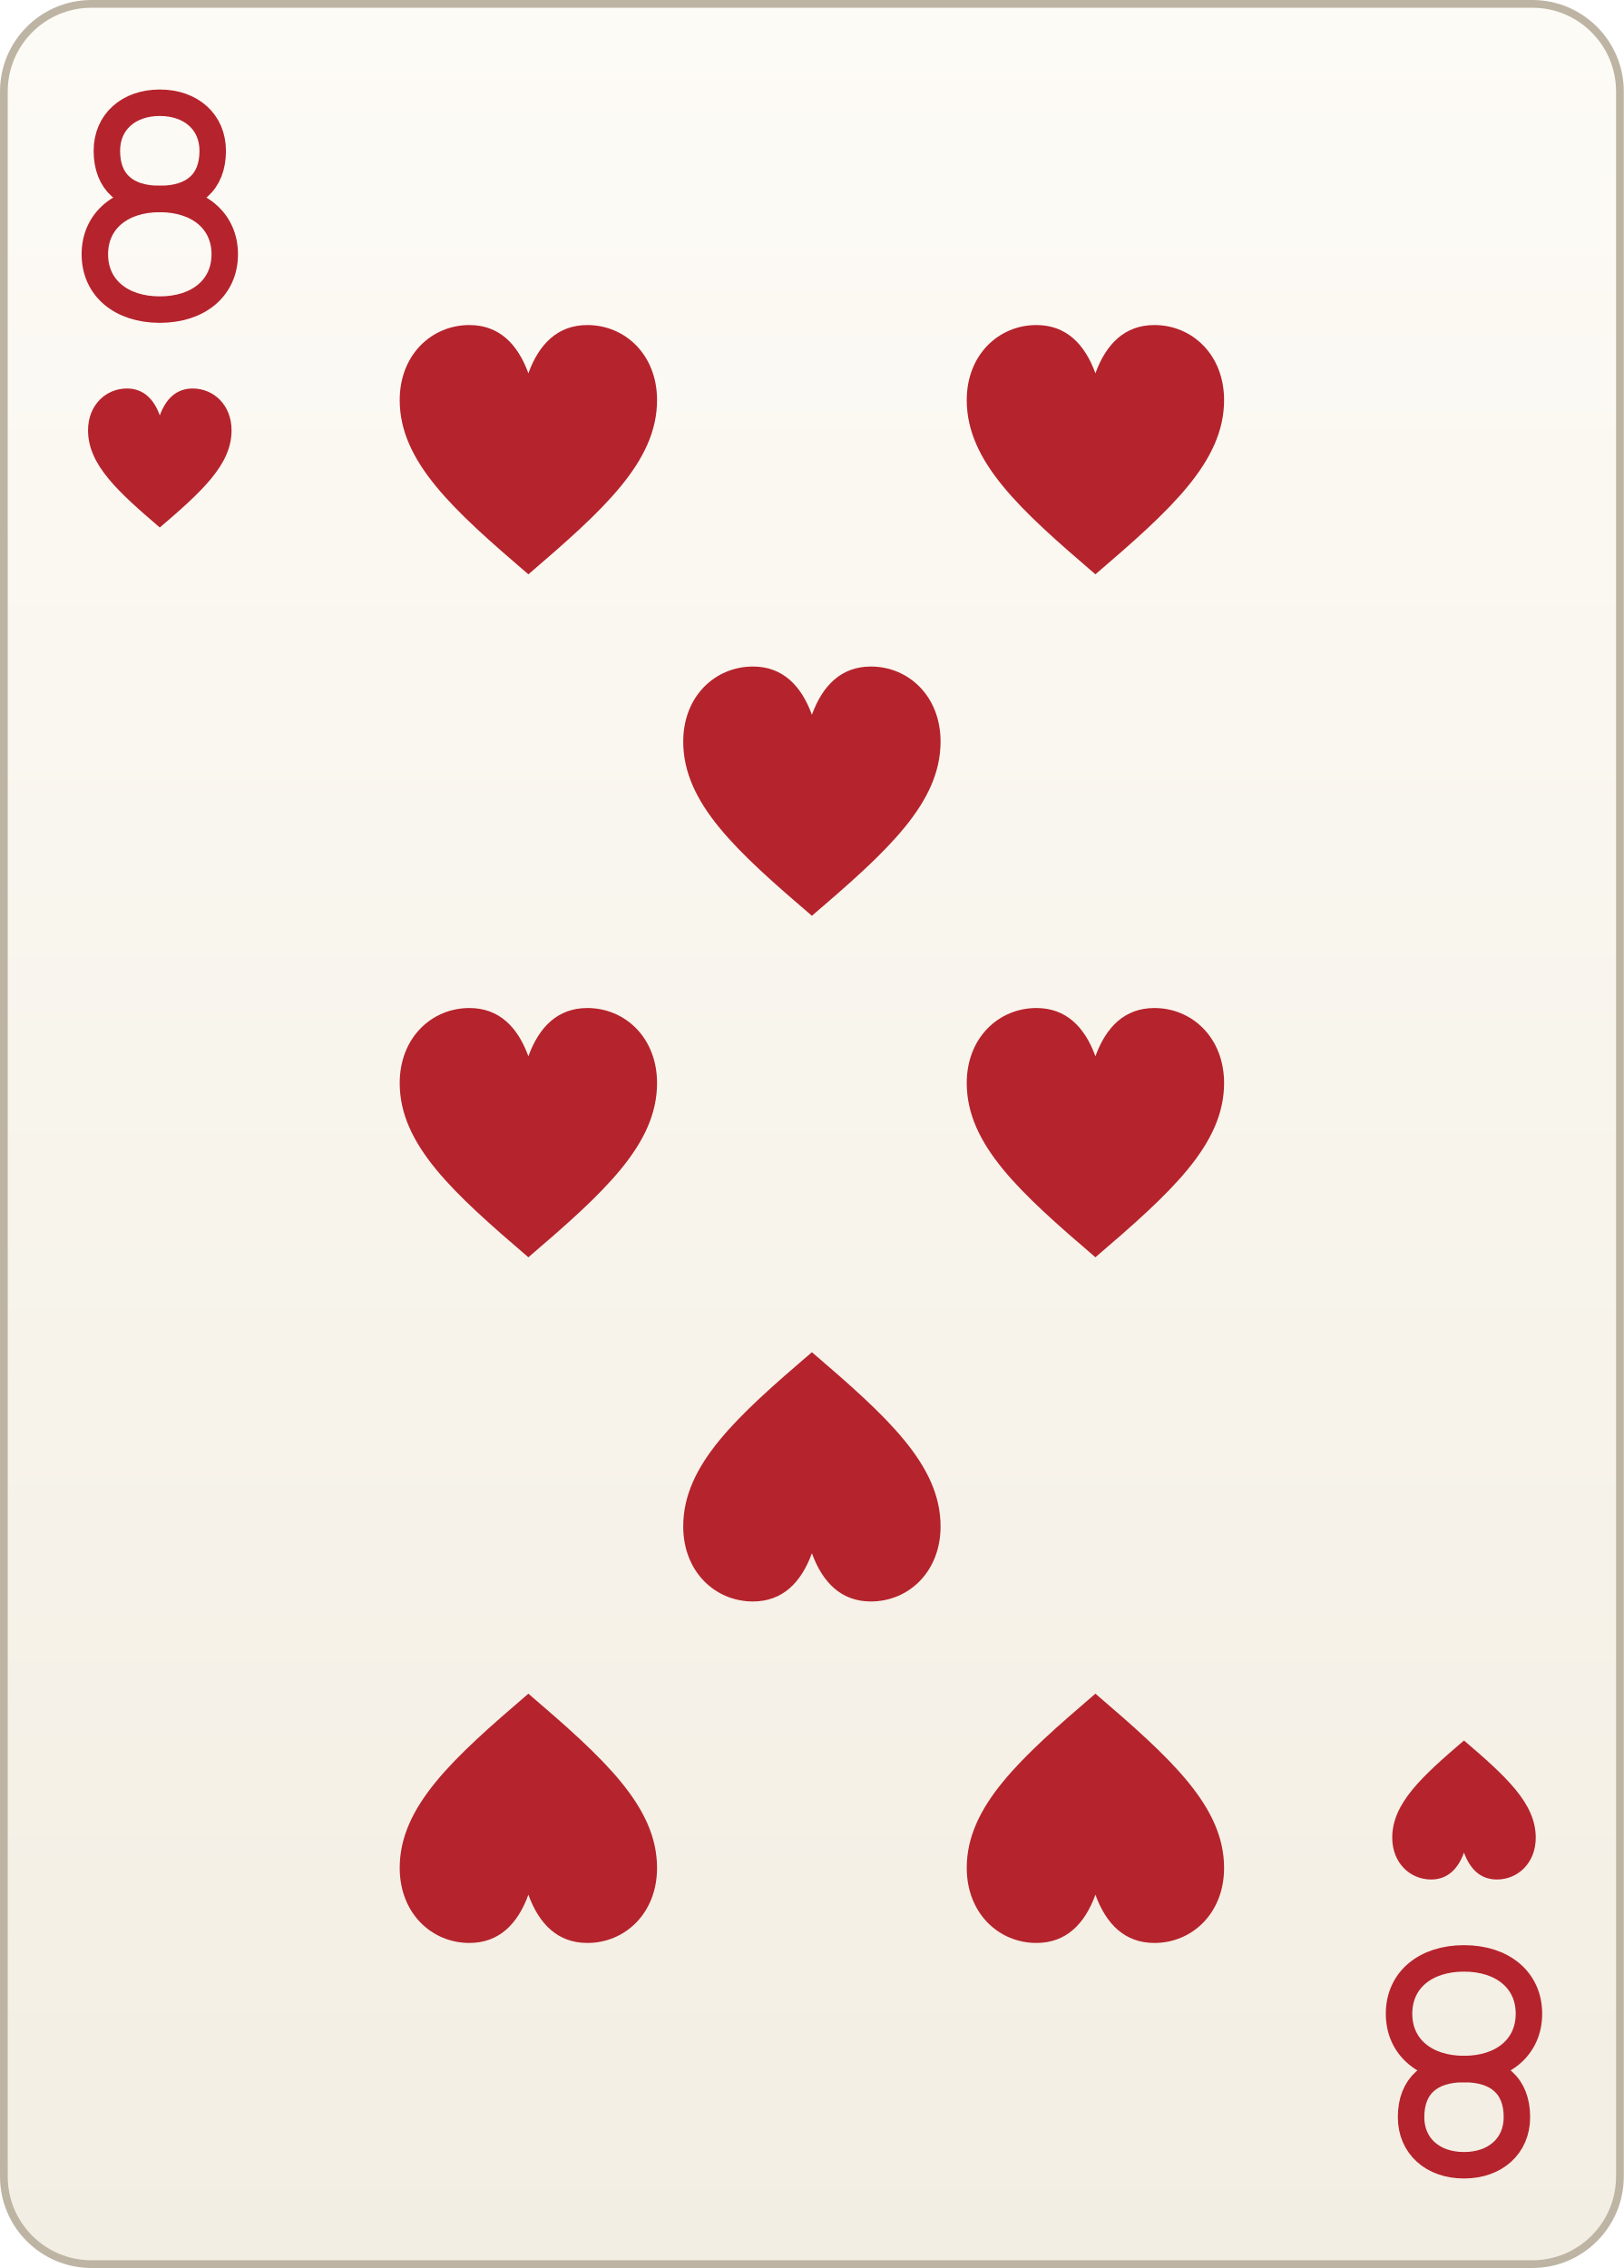
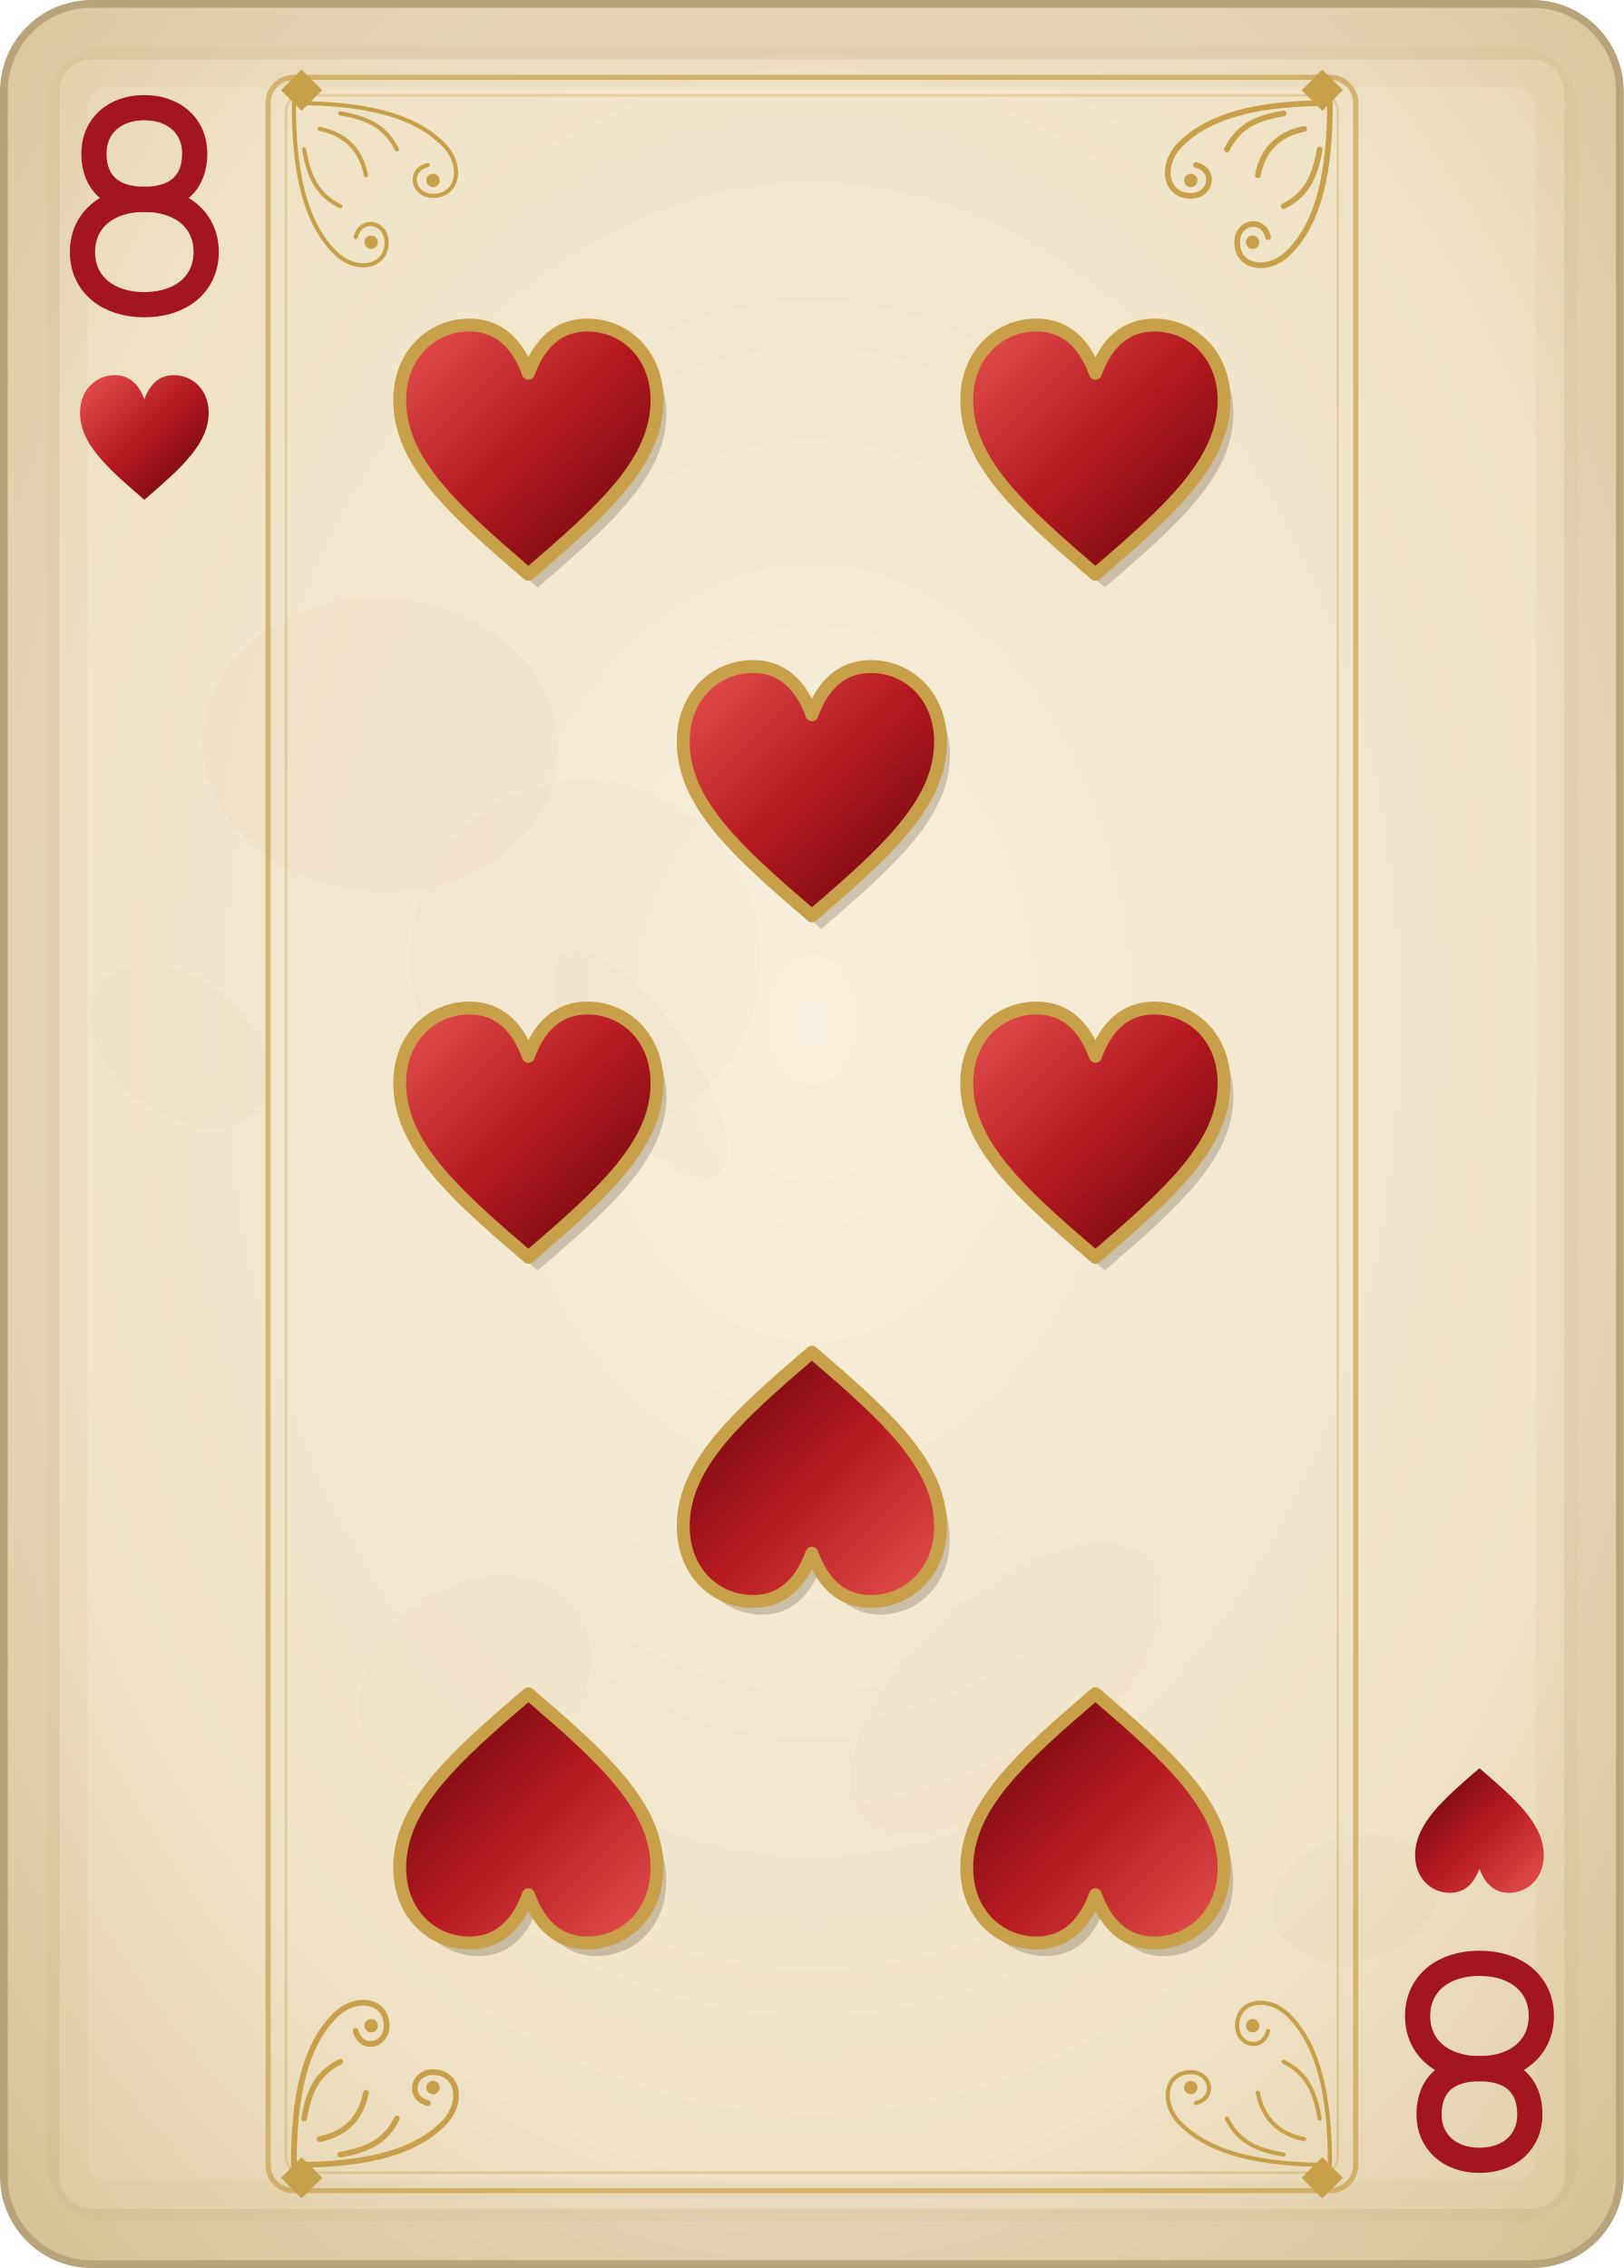
<svg xmlns="http://www.w3.org/2000/svg" version="1.2" baseProfile="tiny" viewBox="0 0 630 880" width="630" height="880">
  <defs>
-     <linearGradient id="face" x1="0" y1="0" x2="0" y2="1">
-       <stop offset="0" stop-color="#fdfbf6" />
-       <stop offset="1" stop-color="#f3eee3" />
+     <radialGradient id="paper" cx="0.5" cy="0.45" r="0.78">
+       <stop offset="0" stop-color="#f8f0de" />
+       <stop offset="0.65" stop-color="#efe2c5" />
+       <stop offset="1" stop-color="#dcc79c" />
+     </radialGradient>
+     <linearGradient id="pipRed" x1="0" y1="0" x2="1" y2="1">
+       <stop offset="0" stop-color="#e6524f" />
+       <stop offset="0.5" stop-color="#b3181f" />
+       <stop offset="1" stop-color="#5e070c" />
+     </linearGradient>
+     <linearGradient id="pipBlack" x1="0" y1="0" x2="1" y2="1">
+       <stop offset="0" stop-color="#4d4d58" />
+       <stop offset="0.5" stop-color="#1b1b21" />
+       <stop offset="1" stop-color="#030304" />
+     </linearGradient>
+     <linearGradient id="gold" x1="0" y1="0" x2="0" y2="1">
+       <stop offset="0" stop-color="#f1d68f" />
+       <stop offset="0.55" stop-color="#c9a04a" />
+       <stop offset="1" stop-color="#8a6526" />
+     </linearGradient>
+     <linearGradient id="skin" x1="0" y1="0" x2="0" y2="1">
+       <stop offset="0" stop-color="#f6dabb" />
+       <stop offset="1" stop-color="#d9a57c" />
    </linearGradient>
  </defs>
-   <rect x="1.5" y="1.5" width="627" height="877" rx="34" ry="34" fill="url(#face)" stroke="#bdb4a3" stroke-width="3" />
-   <path transform=" translate(153.00 123.00) scale(1.04)" d="M50 96 C22 72 2 54 2 31 C2 14 14 3 28 3 C39 3 46 10 50 21 C54 10 61 3 72 3 C86 3 98 14 98 31 C98 54 78 72 50 96 Z" fill="#b5232c" />
-   <path transform=" translate(373.00 123.00) scale(1.04)" d="M50 96 C22 72 2 54 2 31 C2 14 14 3 28 3 C39 3 46 10 50 21 C54 10 61 3 72 3 C86 3 98 14 98 31 C98 54 78 72 50 96 Z" fill="#b5232c" />
-   <path transform=" translate(263.00 255.50) scale(1.04)" d="M50 96 C22 72 2 54 2 31 C2 14 14 3 28 3 C39 3 46 10 50 21 C54 10 61 3 72 3 C86 3 98 14 98 31 C98 54 78 72 50 96 Z" fill="#b5232c" />
-   <path transform=" translate(153.00 388.00) scale(1.04)" d="M50 96 C22 72 2 54 2 31 C2 14 14 3 28 3 C39 3 46 10 50 21 C54 10 61 3 72 3 C86 3 98 14 98 31 C98 54 78 72 50 96 Z" fill="#b5232c" />
-   <path transform=" translate(373.00 388.00) scale(1.04)" d="M50 96 C22 72 2 54 2 31 C2 14 14 3 28 3 C39 3 46 10 50 21 C54 10 61 3 72 3 C86 3 98 14 98 31 C98 54 78 72 50 96 Z" fill="#b5232c" />
-   <path transform=" rotate(180 315.0 572.5) translate(263.00 520.50) scale(1.04)" d="M50 96 C22 72 2 54 2 31 C2 14 14 3 28 3 C39 3 46 10 50 21 C54 10 61 3 72 3 C86 3 98 14 98 31 C98 54 78 72 50 96 Z" fill="#b5232c" />
-   <path transform=" rotate(180 205.0 705.0) translate(153.00 653.00) scale(1.04)" d="M50 96 C22 72 2 54 2 31 C2 14 14 3 28 3 C39 3 46 10 50 21 C54 10 61 3 72 3 C86 3 98 14 98 31 C98 54 78 72 50 96 Z" fill="#b5232c" />
-   <path transform=" rotate(180 425.0 705.0) translate(373.00 653.00) scale(1.04)" d="M50 96 C22 72 2 54 2 31 C2 14 14 3 28 3 C39 3 46 10 50 21 C54 10 61 3 72 3 C86 3 98 14 98 31 C98 54 78 72 50 96 Z" fill="#b5232c" />
-   <g transform="translate(34.00 38.00) scale(0.9333 0.9333)" fill="none" stroke="#b5232c" stroke-width="11.0" stroke-linecap="round" stroke-linejoin="round">
+   <rect x="1.5" y="1.5" width="627" height="877" rx="34" ry="34" fill="url(#paper)" />
+   <ellipse cx="403" cy="230" rx="74" ry="36" transform="rotate(138 315.0 440.0)" fill="#9a7436" fill-opacity="0.022" />
+   <ellipse cx="391" cy="521" rx="68" ry="69" transform="rotate(171 315.0 440.0)" fill="#9a7436" fill-opacity="0.027" />
+   <ellipse cx="418" cy="667" rx="37" ry="48" transform="rotate(56 315.0 440.0)" fill="#9a7436" fill-opacity="0.022" />
+   <ellipse cx="255" cy="479" rx="52" ry="19" transform="rotate(55 315.0 440.0)" fill="#9a7436" fill-opacity="0.031" />
+   <ellipse cx="443" cy="652" rx="26" ry="39" transform="rotate(129 315.0 440.0)" fill="#9a7436" fill-opacity="0.025" />
+   <ellipse cx="194" cy="97" rx="33" ry="24" transform="rotate(164 315.0 440.0)" fill="#9a7436" fill-opacity="0.031" />
+   <ellipse cx="140" cy="298" rx="69" ry="57" transform="rotate(3 315.0 440.0)" fill="#9a7436" fill-opacity="0.041" />
+   <rect x="12" y="12" width="606" height="856" rx="24" fill="none" stroke="#9a7436" stroke-opacity="0.13" stroke-width="22" />
+   <rect x="26" y="26" width="578" height="828" rx="16" fill="none" stroke="#9a7436" stroke-opacity="0.05" stroke-width="16" />
+   <rect x="1.5" y="1.5" width="627" height="877" rx="34" ry="34" fill="none" stroke="#b8a37a" stroke-width="3" />
+   <rect x="104" y="30" width="422" height="820" rx="10" fill="none" stroke="#c9a04a" stroke-opacity="0.7" stroke-width="2" />
+   <rect x="111" y="37" width="408" height="806" rx="6" fill="none" stroke="#c9a04a" stroke-opacity="0.35" stroke-width="1" />
+   <g transform="translate(516.0 40.0) scale(-1 1)">
+     <path d="M0 0 C26 0 46 4 58 16 C66 24 64 36 54 36 C46 36 44 26 52 24 M0 0 C0 26 4 46 16 58 C24 66 36 64 36 54 C36 46 26 44 24 52 M10 10 C20 12 26 18 28 28 M18 4 C30 6 36 10 40 18 M4 18 C6 30 10 36 18 40" fill="none" stroke="#c9a04a" stroke-width="2.2" stroke-linecap="round" />
+     <circle cx="54" cy="30" r="2.6" fill="#c9a04a" />
+     <circle cx="30" cy="54" r="2.6" fill="#c9a04a" />
+     <path d="M-2 -2 L6 -10 L14 -2 L6 6 Z" transform="translate(-3 -3)" fill="#c9a04a" />
+   </g>
+   <g transform="translate(114.0 840.0) scale(1 -1)">
+     <path d="M0 0 C26 0 46 4 58 16 C66 24 64 36 54 36 C46 36 44 26 52 24 M0 0 C0 26 4 46 16 58 C24 66 36 64 36 54 C36 46 26 44 24 52 M10 10 C20 12 26 18 28 28 M18 4 C30 6 36 10 40 18 M4 18 C6 30 10 36 18 40" fill="none" stroke="#c9a04a" stroke-width="2.2" stroke-linecap="round" />
+     <circle cx="54" cy="30" r="2.6" fill="#c9a04a" />
+     <circle cx="30" cy="54" r="2.6" fill="#c9a04a" />
+     <path d="M-2 -2 L6 -10 L14 -2 L6 6 Z" transform="translate(-3 -3)" fill="#c9a04a" />
+   </g>
+   <g transform="translate(114.0 40.0) scale(1 1)">
+     <path d="M0 0 C26 0 46 4 58 16 C66 24 64 36 54 36 C46 36 44 26 52 24 M0 0 C0 26 4 46 16 58 C24 66 36 64 36 54 C36 46 26 44 24 52 M10 10 C20 12 26 18 28 28 M18 4 C30 6 36 10 40 18 M4 18 C6 30 10 36 18 40" fill="none" stroke="#c9a04a" stroke-width="1.6" stroke-linecap="round" />
+     <circle cx="54" cy="30" r="2.6" fill="#c9a04a" />
+     <circle cx="30" cy="54" r="2.6" fill="#c9a04a" />
+     <path d="M-2 -2 L6 -10 L14 -2 L6 6 Z" transform="translate(-3 -3)" fill="#c9a04a" />
+   </g>
+   <g transform="translate(516.0 840.0) scale(-1 -1)">
+     <path d="M0 0 C26 0 46 4 58 16 C66 24 64 36 54 36 C46 36 44 26 52 24 M0 0 C0 26 4 46 16 58 C24 66 36 64 36 54 C36 46 26 44 24 52 M10 10 C20 12 26 18 28 28 M18 4 C30 6 36 10 40 18 M4 18 C6 30 10 36 18 40" fill="none" stroke="#c9a04a" stroke-width="1.6" stroke-linecap="round" />
+     <circle cx="54" cy="30" r="2.6" fill="#c9a04a" />
+     <circle cx="30" cy="54" r="2.6" fill="#c9a04a" />
+     <path d="M-2 -2 L6 -10 L14 -2 L6 6 Z" transform="translate(-3 -3)" fill="#c9a04a" />
+   </g>
+   <path transform="translate(156.64 128.10) scale(1.04)" d="M50 96 C22 72 2 54 2 31 C2 14 14 3 28 3 C39 3 46 10 50 21 C54 10 61 3 72 3 C86 3 98 14 98 31 C98 54 78 72 50 96 Z" fill="#3b2a14" fill-opacity="0.22" />
+   <path transform="translate(153.00 123.00) scale(1.04)" d="M50 96 C22 72 2 54 2 31 C2 14 14 3 28 3 C39 3 46 10 50 21 C54 10 61 3 72 3 C86 3 98 14 98 31 C98 54 78 72 50 96 Z" fill="url(#pipRed)" stroke="#c9a04a" stroke-width="4.81" stroke-linejoin="round" />
+   <path transform="translate(376.64 128.10) scale(1.04)" d="M50 96 C22 72 2 54 2 31 C2 14 14 3 28 3 C39 3 46 10 50 21 C54 10 61 3 72 3 C86 3 98 14 98 31 C98 54 78 72 50 96 Z" fill="#3b2a14" fill-opacity="0.22" />
+   <path transform="translate(373.00 123.00) scale(1.04)" d="M50 96 C22 72 2 54 2 31 C2 14 14 3 28 3 C39 3 46 10 50 21 C54 10 61 3 72 3 C86 3 98 14 98 31 C98 54 78 72 50 96 Z" fill="url(#pipRed)" stroke="#c9a04a" stroke-width="4.81" stroke-linejoin="round" />
+   <path transform="translate(266.64 260.60) scale(1.04)" d="M50 96 C22 72 2 54 2 31 C2 14 14 3 28 3 C39 3 46 10 50 21 C54 10 61 3 72 3 C86 3 98 14 98 31 C98 54 78 72 50 96 Z" fill="#3b2a14" fill-opacity="0.22" />
+   <path transform="translate(263.00 255.50) scale(1.04)" d="M50 96 C22 72 2 54 2 31 C2 14 14 3 28 3 C39 3 46 10 50 21 C54 10 61 3 72 3 C86 3 98 14 98 31 C98 54 78 72 50 96 Z" fill="url(#pipRed)" stroke="#c9a04a" stroke-width="4.81" stroke-linejoin="round" />
+   <path transform="translate(156.64 393.10) scale(1.04)" d="M50 96 C22 72 2 54 2 31 C2 14 14 3 28 3 C39 3 46 10 50 21 C54 10 61 3 72 3 C86 3 98 14 98 31 C98 54 78 72 50 96 Z" fill="#3b2a14" fill-opacity="0.22" />
+   <path transform="translate(153.00 388.00) scale(1.04)" d="M50 96 C22 72 2 54 2 31 C2 14 14 3 28 3 C39 3 46 10 50 21 C54 10 61 3 72 3 C86 3 98 14 98 31 C98 54 78 72 50 96 Z" fill="url(#pipRed)" stroke="#c9a04a" stroke-width="4.81" stroke-linejoin="round" />
+   <path transform="translate(376.64 393.10) scale(1.04)" d="M50 96 C22 72 2 54 2 31 C2 14 14 3 28 3 C39 3 46 10 50 21 C54 10 61 3 72 3 C86 3 98 14 98 31 C98 54 78 72 50 96 Z" fill="#3b2a14" fill-opacity="0.22" />
+   <path transform="translate(373.00 388.00) scale(1.04)" d="M50 96 C22 72 2 54 2 31 C2 14 14 3 28 3 C39 3 46 10 50 21 C54 10 61 3 72 3 C86 3 98 14 98 31 C98 54 78 72 50 96 Z" fill="url(#pipRed)" stroke="#c9a04a" stroke-width="4.81" stroke-linejoin="round" />
+   <path transform="rotate(180 318.6 577.6) translate(266.64 525.60) scale(1.04)" d="M50 96 C22 72 2 54 2 31 C2 14 14 3 28 3 C39 3 46 10 50 21 C54 10 61 3 72 3 C86 3 98 14 98 31 C98 54 78 72 50 96 Z" fill="#3b2a14" fill-opacity="0.22" />
+   <path transform="rotate(180 315.0 572.5) translate(263.00 520.50) scale(1.04)" d="M50 96 C22 72 2 54 2 31 C2 14 14 3 28 3 C39 3 46 10 50 21 C54 10 61 3 72 3 C86 3 98 14 98 31 C98 54 78 72 50 96 Z" fill="url(#pipRed)" stroke="#c9a04a" stroke-width="4.81" stroke-linejoin="round" />
+   <path transform="rotate(180 208.6 710.1) translate(156.64 658.10) scale(1.04)" d="M50 96 C22 72 2 54 2 31 C2 14 14 3 28 3 C39 3 46 10 50 21 C54 10 61 3 72 3 C86 3 98 14 98 31 C98 54 78 72 50 96 Z" fill="#3b2a14" fill-opacity="0.22" />
+   <path transform="rotate(180 205.0 705.0) translate(153.00 653.00) scale(1.04)" d="M50 96 C22 72 2 54 2 31 C2 14 14 3 28 3 C39 3 46 10 50 21 C54 10 61 3 72 3 C86 3 98 14 98 31 C98 54 78 72 50 96 Z" fill="url(#pipRed)" stroke="#c9a04a" stroke-width="4.81" stroke-linejoin="round" />
+   <path transform="rotate(180 428.6 710.1) translate(376.64 658.10) scale(1.04)" d="M50 96 C22 72 2 54 2 31 C2 14 14 3 28 3 C39 3 46 10 50 21 C54 10 61 3 72 3 C86 3 98 14 98 31 C98 54 78 72 50 96 Z" fill="#3b2a14" fill-opacity="0.22" />
+   <path transform="rotate(180 425.0 705.0) translate(373.00 653.00) scale(1.04)" d="M50 96 C22 72 2 54 2 31 C2 14 14 3 28 3 C39 3 46 10 50 21 C54 10 61 3 72 3 C86 3 98 14 98 31 C98 54 78 72 50 96 Z" fill="url(#pipRed)" stroke="#c9a04a" stroke-width="4.81" stroke-linejoin="round" />
+   <g transform="translate(29.33 40.00) scale(0.8889 0.8889)" fill="none" stroke="#a3161f" stroke-width="11.0" stroke-linecap="round" stroke-linejoin="round">
    <g transform="translate(0.0 0)">
      <path d="M30 42 C16 42 8 35 8 22 C8 10 17 2 30 2 C43 2 52 10 52 22 C52 35 44 42 30 42 Z" />
      <path d="M30 42 C46 42 57 51 57 65 C57 79 46 88 30 88 C14 88 3 79 3 65 C3 51 14 42 30 42 Z" />
    </g>
  </g>
-   <path transform=" translate(33.00 149.00) scale(0.58)" d="M50 96 C22 72 2 54 2 31 C2 14 14 3 28 3 C39 3 46 10 50 21 C54 10 61 3 72 3 C86 3 98 14 98 31 C98 54 78 72 50 96 Z" fill="#b5232c" />
+   <path transform="translate(30.00 144.00) scale(0.52)" d="M50 96 C22 72 2 54 2 31 C2 14 14 3 28 3 C39 3 46 10 50 21 C54 10 61 3 72 3 C86 3 98 14 98 31 C98 54 78 72 50 96 Z" fill="url(#pipRed)" />
  <g transform="rotate(180 315.0 440.0)">
-     <g transform="translate(34.00 38.00) scale(0.9333 0.9333)" fill="none" stroke="#b5232c" stroke-width="11.0" stroke-linecap="round" stroke-linejoin="round">
+     <g transform="translate(29.33 40.00) scale(0.8889 0.8889)" fill="none" stroke="#a3161f" stroke-width="11.0" stroke-linecap="round" stroke-linejoin="round">
      <g transform="translate(0.0 0)">
        <path d="M30 42 C16 42 8 35 8 22 C8 10 17 2 30 2 C43 2 52 10 52 22 C52 35 44 42 30 42 Z" />
        <path d="M30 42 C46 42 57 51 57 65 C57 79 46 88 30 88 C14 88 3 79 3 65 C3 51 14 42 30 42 Z" />
      </g>
    </g>
-     <path transform=" translate(33.00 149.00) scale(0.58)" d="M50 96 C22 72 2 54 2 31 C2 14 14 3 28 3 C39 3 46 10 50 21 C54 10 61 3 72 3 C86 3 98 14 98 31 C98 54 78 72 50 96 Z" fill="#b5232c" />
+     <path transform="translate(30.00 144.00) scale(0.52)" d="M50 96 C22 72 2 54 2 31 C2 14 14 3 28 3 C39 3 46 10 50 21 C54 10 61 3 72 3 C86 3 98 14 98 31 C98 54 78 72 50 96 Z" fill="url(#pipRed)" />
  </g>
</svg>
